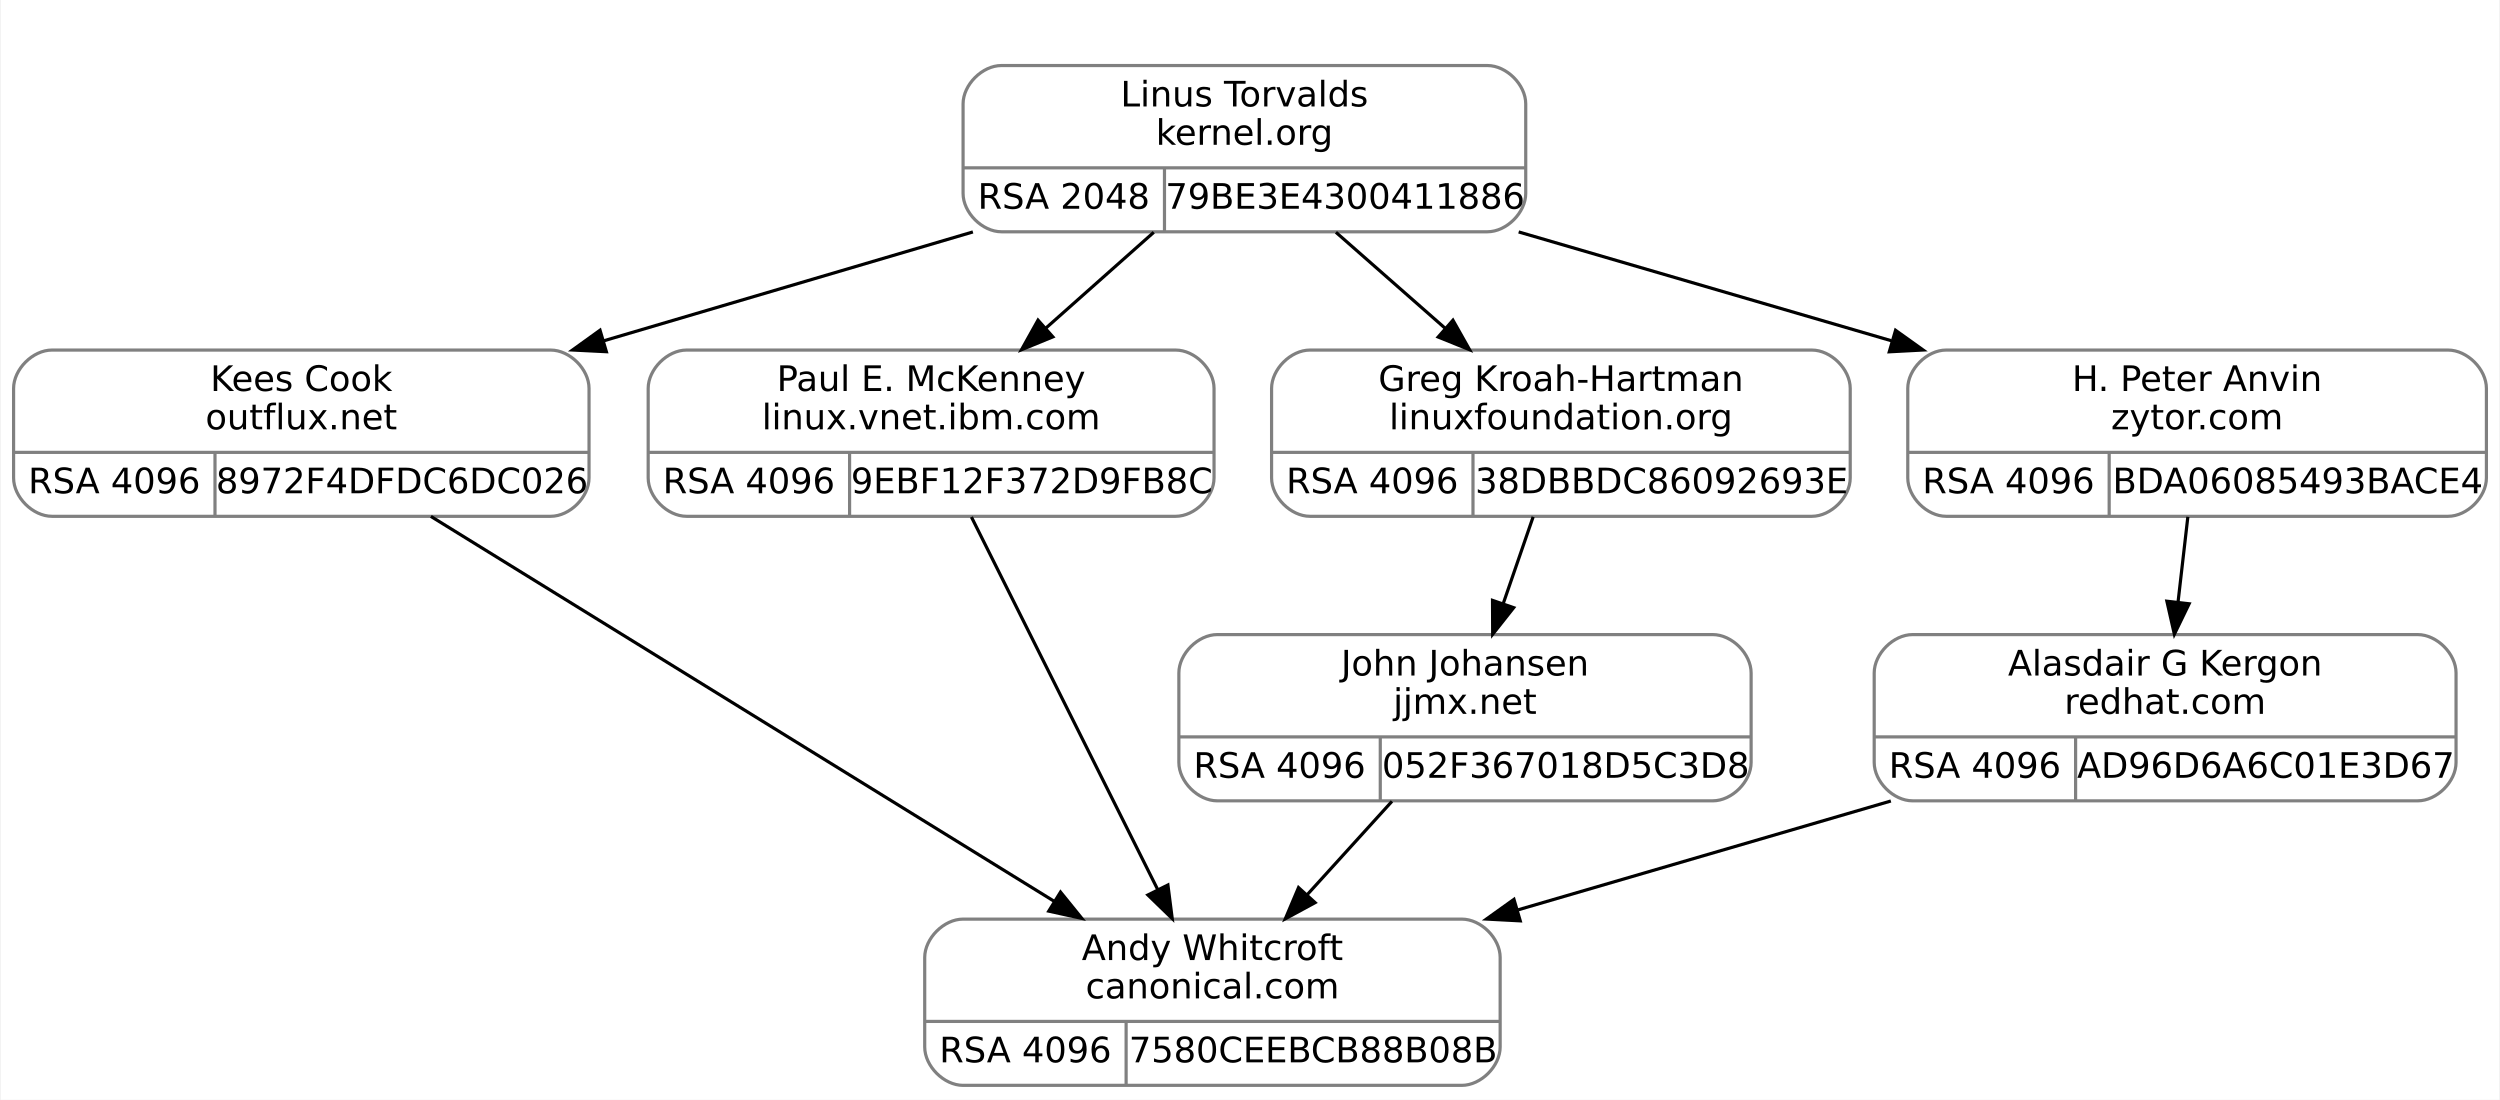
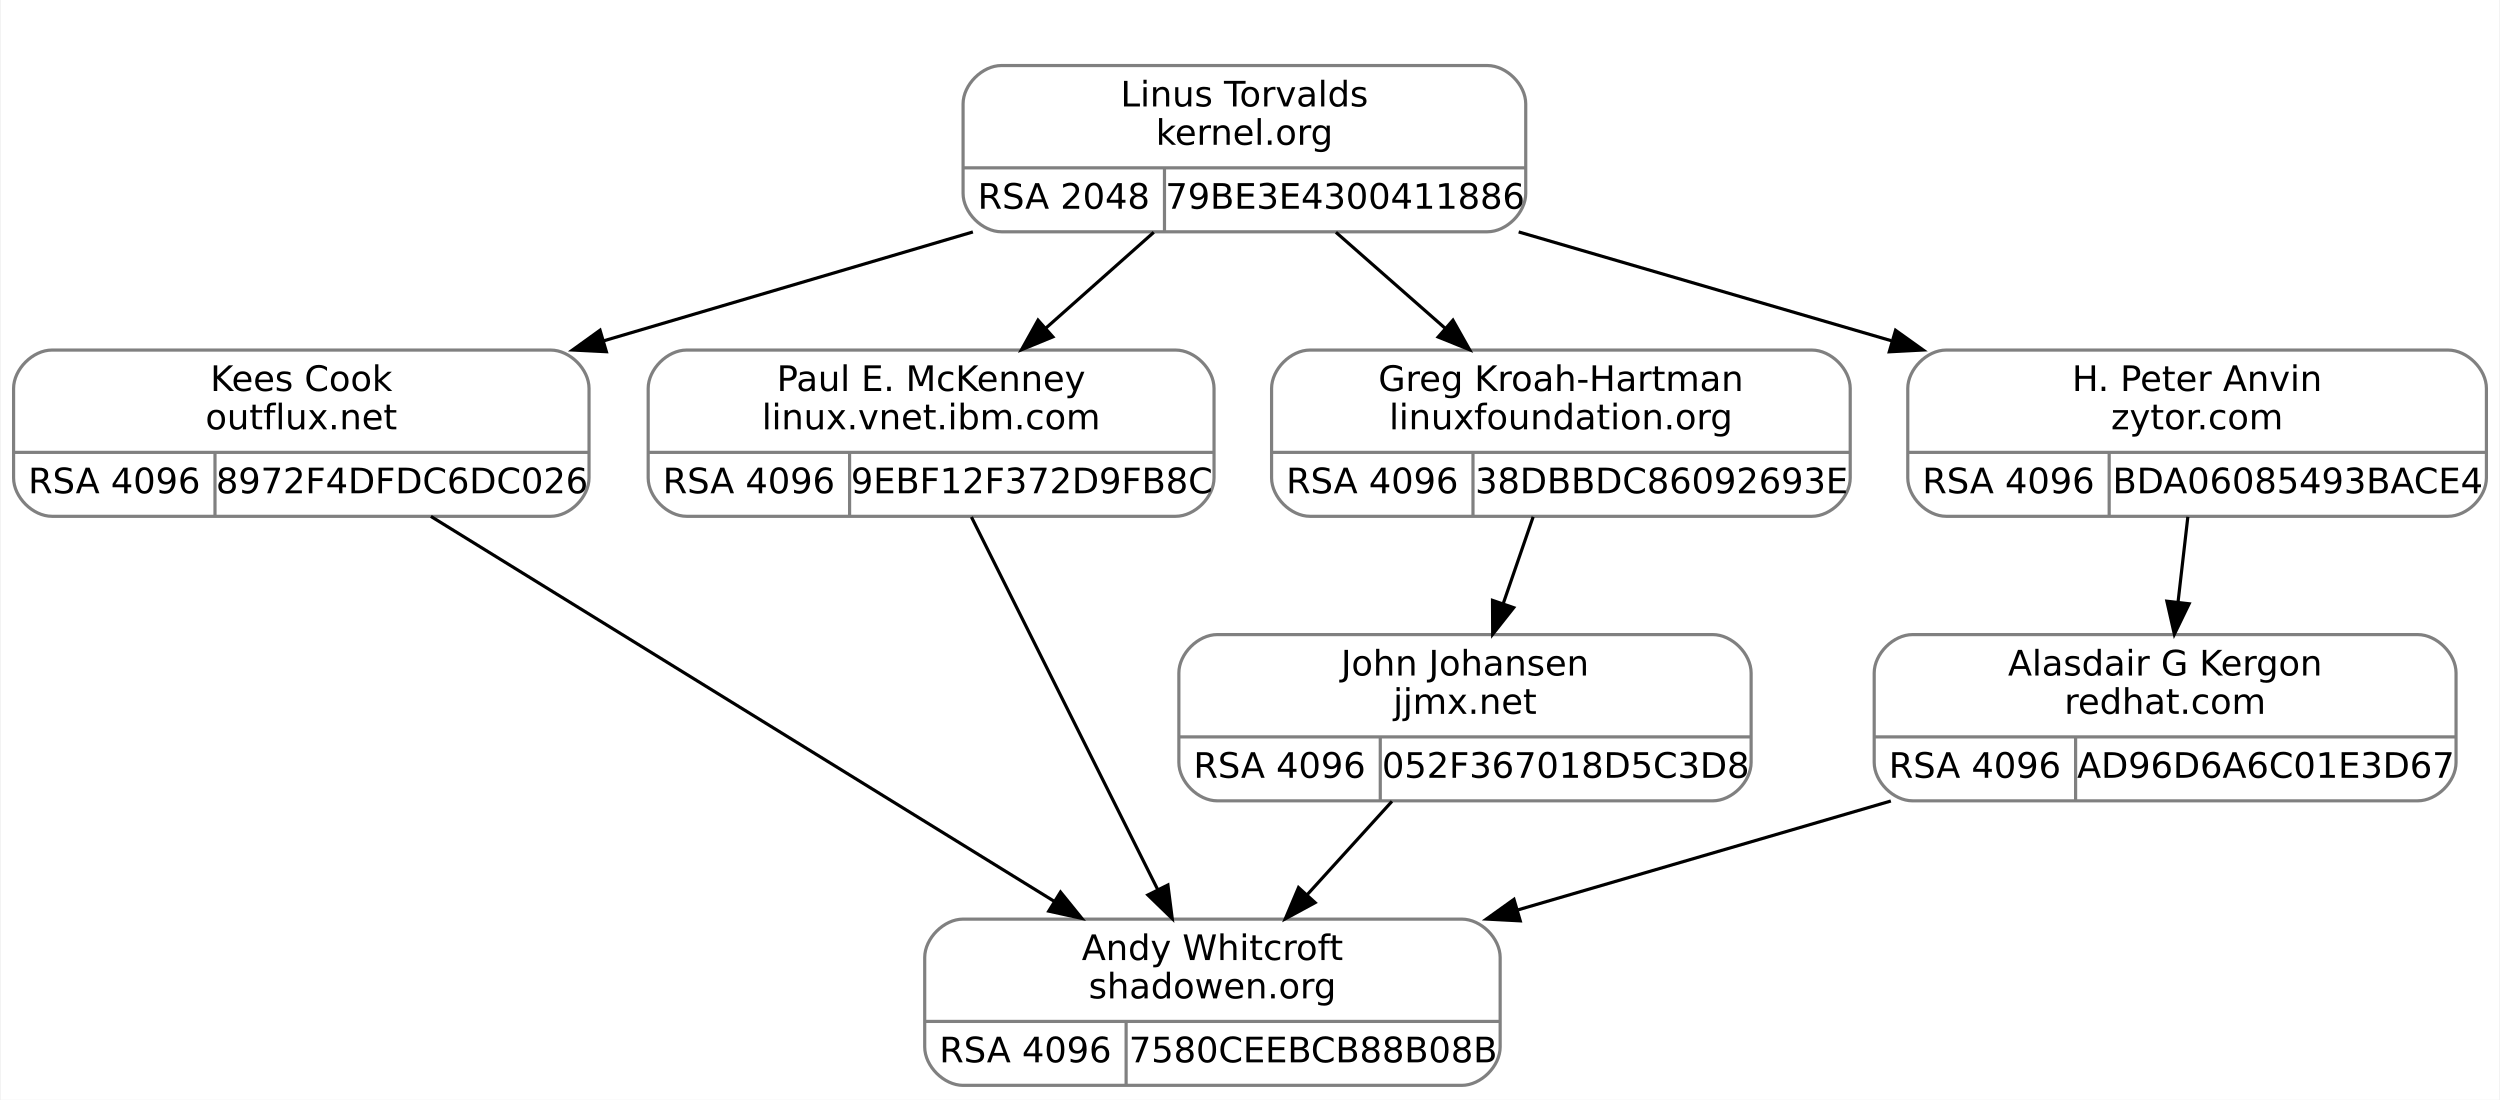
<svg xmlns="http://www.w3.org/2000/svg" width="782pt" height="344pt" viewBox="0.00 0.00 781.50 344.00">
  <g id="graph0" class="graph" transform="scale(1 1) rotate(0) translate(4 340)">
    <polygon fill="white" stroke="transparent" points="-4,4 -4,-340 777.5,-340 777.5,4 -4,4" />
    <g id="clust1" class="cluster">
      <polygon fill="none" stroke="white" points="289,-259 289,-328 481,-328 481,-259 289,-259" />
    </g>
    <g id="node1" class="node">
      <path fill="none" stroke="gray" d="M12,-178.5C12,-178.5 168,-178.5 168,-178.5 174,-178.5 180,-184.5 180,-190.5 180,-190.5 180,-218.5 180,-218.5 180,-224.5 174,-230.5 168,-230.5 168,-230.5 12,-230.5 12,-230.5 6,-230.5 0,-224.5 0,-218.5 0,-218.5 0,-190.5 0,-190.5 0,-184.5 6,-178.5 12,-178.5" />
      <text text-anchor="middle" x="90" y="-217.7" font-family="droid sans,dejavu sans,helvetica" font-size="11.00">Kees Cook</text>
      <text text-anchor="middle" x="90" y="-205.7" font-family="droid sans,dejavu sans,helvetica" font-size="11.00">outflux.net</text>
      <polyline fill="none" stroke="gray" points="0,-198.5 180,-198.5 " />
      <text text-anchor="middle" x="31.5" y="-185.7" font-family="droid sans,dejavu sans,helvetica" font-size="11.00">RSA 4096</text>
      <polyline fill="none" stroke="gray" points="63,-178.5 63,-198.5 " />
      <text text-anchor="middle" x="121.5" y="-185.7" font-family="droid sans,dejavu sans,helvetica" font-size="11.00">8972F4DFDC6DC026</text>
    </g>
    <g id="node3" class="node">
      <path fill="none" stroke="gray" d="M297,-0.5C297,-0.5 453,-0.5 453,-0.5 459,-0.5 465,-6.5 465,-12.5 465,-12.5 465,-40.5 465,-40.5 465,-46.5 459,-52.5 453,-52.5 453,-52.5 297,-52.5 297,-52.5 291,-52.5 285,-46.5 285,-40.5 285,-40.5 285,-12.5 285,-12.5 285,-6.5 291,-0.5 297,-0.5" />
      <text text-anchor="middle" x="375" y="-39.7" font-family="droid sans,dejavu sans,helvetica" font-size="11.00">Andy Whitcroft</text>
-       <text text-anchor="middle" x="375" y="-27.7" font-family="droid sans,dejavu sans,helvetica" font-size="11.00">canonical.com</text>
+       <text text-anchor="middle" x="375" y="-27.7" font-family="droid sans,dejavu sans,helvetica" font-size="11.00">shadowen.org</text>
      <polyline fill="none" stroke="gray" points="285,-20.5 465,-20.5 " />
      <text text-anchor="middle" x="316.5" y="-7.7" font-family="droid sans,dejavu sans,helvetica" font-size="11.00">RSA 4096</text>
      <polyline fill="none" stroke="gray" points="348,-0.5 348,-20.5 " />
      <text text-anchor="middle" x="406.5" y="-7.7" font-family="droid sans,dejavu sans,helvetica" font-size="11.00">7580CEEBCB88B08B</text>
    </g>
    <g id="edge2" class="edge">
      <path fill="none" stroke="black" d="M130.53,-178.47C181.88,-146.76 270.32,-92.14 325.58,-58.02" />
      <polygon fill="black" stroke="black" points="327.48,-60.96 334.15,-52.73 323.8,-55 327.48,-60.96" />
    </g>
    <g id="node2" class="node">
      <path fill="none" stroke="gray" d="M309,-267.5C309,-267.5 461,-267.5 461,-267.5 467,-267.5 473,-273.5 473,-279.5 473,-279.5 473,-307.5 473,-307.5 473,-313.5 467,-319.5 461,-319.5 461,-319.5 309,-319.5 309,-319.5 303,-319.5 297,-313.5 297,-307.5 297,-307.5 297,-279.5 297,-279.5 297,-273.5 303,-267.5 309,-267.5" />
      <text text-anchor="middle" x="385" y="-306.7" font-family="droid sans,dejavu sans,helvetica" font-size="11.00">Linus Torvalds</text>
      <text text-anchor="middle" x="385" y="-294.7" font-family="droid sans,dejavu sans,helvetica" font-size="11.00">kernel.org</text>
      <polyline fill="none" stroke="gray" points="297,-287.5 473,-287.5 " />
      <text text-anchor="middle" x="328.5" y="-274.7" font-family="droid sans,dejavu sans,helvetica" font-size="11.00">RSA 2048</text>
      <polyline fill="none" stroke="gray" points="360,-267.5 360,-287.5 " />
      <text text-anchor="middle" x="416.5" y="-274.7" font-family="droid sans,dejavu sans,helvetica" font-size="11.00">79BE3E4300411886</text>
    </g>
    <g id="edge1" class="edge">
      <path fill="none" stroke="black" d="M300.07,-267.45C263.98,-256.81 221.75,-244.35 184.65,-233.41" />
      <polygon fill="black" stroke="black" points="185.42,-229.99 174.84,-230.52 183.44,-236.71 185.42,-229.99" />
    </g>
    <g id="node4" class="node">
      <path fill="none" stroke="gray" d="M210.5,-178.5C210.5,-178.5 363.5,-178.5 363.5,-178.5 369.5,-178.5 375.5,-184.5 375.5,-190.5 375.5,-190.5 375.5,-218.5 375.5,-218.5 375.5,-224.5 369.5,-230.5 363.5,-230.5 363.5,-230.5 210.5,-230.5 210.5,-230.5 204.5,-230.5 198.5,-224.5 198.5,-218.5 198.5,-218.5 198.5,-190.5 198.5,-190.5 198.5,-184.5 204.5,-178.5 210.5,-178.5" />
      <text text-anchor="middle" x="287" y="-217.7" font-family="droid sans,dejavu sans,helvetica" font-size="11.00">Paul E. McKenney</text>
      <text text-anchor="middle" x="287" y="-205.7" font-family="droid sans,dejavu sans,helvetica" font-size="11.00">linux.vnet.ibm.com</text>
      <polyline fill="none" stroke="gray" points="198.5,-198.5 375.5,-198.5 " />
      <text text-anchor="middle" x="230" y="-185.7" font-family="droid sans,dejavu sans,helvetica" font-size="11.00">RSA 4096</text>
      <polyline fill="none" stroke="gray" points="261.5,-178.5 261.5,-198.5 " />
      <text text-anchor="middle" x="318.5" y="-185.7" font-family="droid sans,dejavu sans,helvetica" font-size="11.00">9EBF12F372D9FB8C</text>
    </g>
    <g id="edge3" class="edge">
      <path fill="none" stroke="black" d="M356.65,-267.34C346.09,-257.96 333.96,-247.19 322.81,-237.29" />
      <polygon fill="black" stroke="black" points="325.08,-234.63 315.28,-230.61 320.44,-239.86 325.08,-234.63" />
    </g>
    <g id="node5" class="node">
      <path fill="none" stroke="gray" d="M405.5,-178.5C405.5,-178.5 562.5,-178.5 562.5,-178.5 568.5,-178.5 574.5,-184.5 574.5,-190.5 574.5,-190.5 574.5,-218.5 574.5,-218.5 574.5,-224.5 568.5,-230.5 562.5,-230.5 562.5,-230.5 405.5,-230.5 405.5,-230.5 399.5,-230.5 393.5,-224.5 393.5,-218.5 393.5,-218.5 393.5,-190.5 393.5,-190.5 393.5,-184.5 399.5,-178.5 405.5,-178.5" />
      <text text-anchor="middle" x="484" y="-217.7" font-family="droid sans,dejavu sans,helvetica" font-size="11.00">Greg Kroah-Hartman</text>
      <text text-anchor="middle" x="484" y="-205.7" font-family="droid sans,dejavu sans,helvetica" font-size="11.00">linuxfoundation.org</text>
      <polyline fill="none" stroke="gray" points="393.5,-198.5 574.5,-198.5 " />
      <text text-anchor="middle" x="425" y="-185.7" font-family="droid sans,dejavu sans,helvetica" font-size="11.00">RSA 4096</text>
      <polyline fill="none" stroke="gray" points="456.5,-178.5 456.5,-198.5 " />
      <text text-anchor="middle" x="515.5" y="-185.7" font-family="droid sans,dejavu sans,helvetica" font-size="11.00">38DBBDC86092693E</text>
    </g>
    <g id="edge5" class="edge">
      <path fill="none" stroke="black" d="M413.63,-267.34C424.31,-257.96 436.56,-247.19 447.82,-237.29" />
      <polygon fill="black" stroke="black" points="450.23,-239.84 455.43,-230.61 445.61,-234.58 450.23,-239.84" />
    </g>
    <g id="node7" class="node">
      <path fill="none" stroke="gray" d="M604.5,-178.5C604.5,-178.5 761.5,-178.5 761.5,-178.5 767.5,-178.5 773.5,-184.5 773.5,-190.5 773.5,-190.5 773.5,-218.5 773.5,-218.5 773.5,-224.5 767.5,-230.5 761.5,-230.5 761.5,-230.5 604.5,-230.5 604.5,-230.5 598.5,-230.5 592.5,-224.5 592.5,-218.5 592.5,-218.5 592.5,-190.5 592.5,-190.5 592.5,-184.5 598.5,-178.5 604.5,-178.5" />
      <text text-anchor="middle" x="683" y="-217.7" font-family="droid sans,dejavu sans,helvetica" font-size="11.00">H. Peter Anvin</text>
      <text text-anchor="middle" x="683" y="-205.7" font-family="droid sans,dejavu sans,helvetica" font-size="11.00">zytor.com</text>
      <polyline fill="none" stroke="gray" points="592.5,-198.5 773.5,-198.5 " />
      <text text-anchor="middle" x="624" y="-185.7" font-family="droid sans,dejavu sans,helvetica" font-size="11.00">RSA 4096</text>
      <polyline fill="none" stroke="gray" points="655.5,-178.5 655.5,-198.5 " />
      <text text-anchor="middle" x="714.5" y="-185.7" font-family="droid sans,dejavu sans,helvetica" font-size="11.00">BDA06085493BACE4</text>
    </g>
    <g id="edge8" class="edge">
      <path fill="none" stroke="black" d="M470.79,-267.45C507.25,-256.81 549.91,-244.35 587.38,-233.41" />
      <polygon fill="black" stroke="black" points="588.68,-236.68 597.3,-230.52 586.72,-229.96 588.68,-236.68" />
    </g>
    <g id="edge4" class="edge">
      <path fill="none" stroke="black" d="M299.61,-178.28C314.9,-147.7 340.74,-96.01 357.84,-61.82" />
      <polygon fill="black" stroke="black" points="361.07,-63.18 362.42,-52.67 354.81,-60.05 361.07,-63.18" />
    </g>
    <g id="node6" class="node">
      <path fill="none" stroke="gray" d="M376.5,-89.5C376.5,-89.5 531.5,-89.5 531.5,-89.5 537.5,-89.5 543.5,-95.5 543.5,-101.5 543.5,-101.5 543.5,-129.5 543.5,-129.5 543.5,-135.5 537.5,-141.5 531.5,-141.5 531.5,-141.5 376.5,-141.5 376.5,-141.5 370.5,-141.5 364.5,-135.5 364.5,-129.5 364.5,-129.5 364.5,-101.5 364.5,-101.5 364.5,-95.5 370.5,-89.5 376.5,-89.5" />
      <text text-anchor="middle" x="454" y="-128.7" font-family="droid sans,dejavu sans,helvetica" font-size="11.00">John Johansen</text>
      <text text-anchor="middle" x="454" y="-116.7" font-family="droid sans,dejavu sans,helvetica" font-size="11.00">jjmx.net</text>
      <polyline fill="none" stroke="gray" points="364.5,-109.5 543.5,-109.5 " />
      <text text-anchor="middle" x="396" y="-96.7" font-family="droid sans,dejavu sans,helvetica" font-size="11.00">RSA 4096</text>
      <polyline fill="none" stroke="gray" points="427.5,-89.5 427.5,-109.5 " />
      <text text-anchor="middle" x="485.5" y="-96.7" font-family="droid sans,dejavu sans,helvetica" font-size="11.00">052F367018D5C3D8</text>
    </g>
    <g id="edge6" class="edge">
      <path fill="none" stroke="black" d="M475.32,-178.34C472.4,-169.86 469.08,-160.25 465.95,-151.17" />
      <polygon fill="black" stroke="black" points="469.23,-149.92 462.66,-141.61 462.61,-152.2 469.23,-149.92" />
    </g>
    <g id="edge7" class="edge">
      <path fill="none" stroke="black" d="M431.15,-89.34C422.88,-80.23 413.42,-69.81 404.65,-60.15" />
      <polygon fill="black" stroke="black" points="407.11,-57.66 397.8,-52.61 401.93,-62.36 407.11,-57.66" />
    </g>
    <g id="node8" class="node">
      <path fill="none" stroke="gray" d="M594,-89.5C594,-89.5 752,-89.5 752,-89.5 758,-89.5 764,-95.5 764,-101.5 764,-101.5 764,-129.5 764,-129.5 764,-135.5 758,-141.5 752,-141.5 752,-141.5 594,-141.5 594,-141.5 588,-141.5 582,-135.5 582,-129.5 582,-129.5 582,-101.5 582,-101.5 582,-95.5 588,-89.5 594,-89.5" />
      <text text-anchor="middle" x="673" y="-128.7" font-family="droid sans,dejavu sans,helvetica" font-size="11.00">Alasdair G Kergon</text>
      <text text-anchor="middle" x="673" y="-116.7" font-family="droid sans,dejavu sans,helvetica" font-size="11.00">redhat.com</text>
      <polyline fill="none" stroke="gray" points="582,-109.5 764,-109.5 " />
      <text text-anchor="middle" x="613.5" y="-96.7" font-family="droid sans,dejavu sans,helvetica" font-size="11.00">RSA 4096</text>
      <polyline fill="none" stroke="gray" points="645,-89.5 645,-109.5 " />
      <text text-anchor="middle" x="704.5" y="-96.7" font-family="droid sans,dejavu sans,helvetica" font-size="11.00">AD96D6A6C01E3D67</text>
    </g>
    <g id="edge9" class="edge">
      <path fill="none" stroke="black" d="M680.11,-178.34C679.15,-170.04 678.08,-160.65 677.05,-151.75" />
      <polygon fill="black" stroke="black" points="680.51,-151.14 675.89,-141.61 673.55,-151.94 680.51,-151.14" />
    </g>
    <g id="edge10" class="edge">
      <path fill="none" stroke="black" d="M587.21,-89.45C550.75,-78.81 508.09,-66.35 470.62,-55.41" />
      <polygon fill="black" stroke="black" points="471.28,-51.96 460.7,-52.52 469.32,-58.68 471.28,-51.96" />
    </g>
  </g>
</svg>
